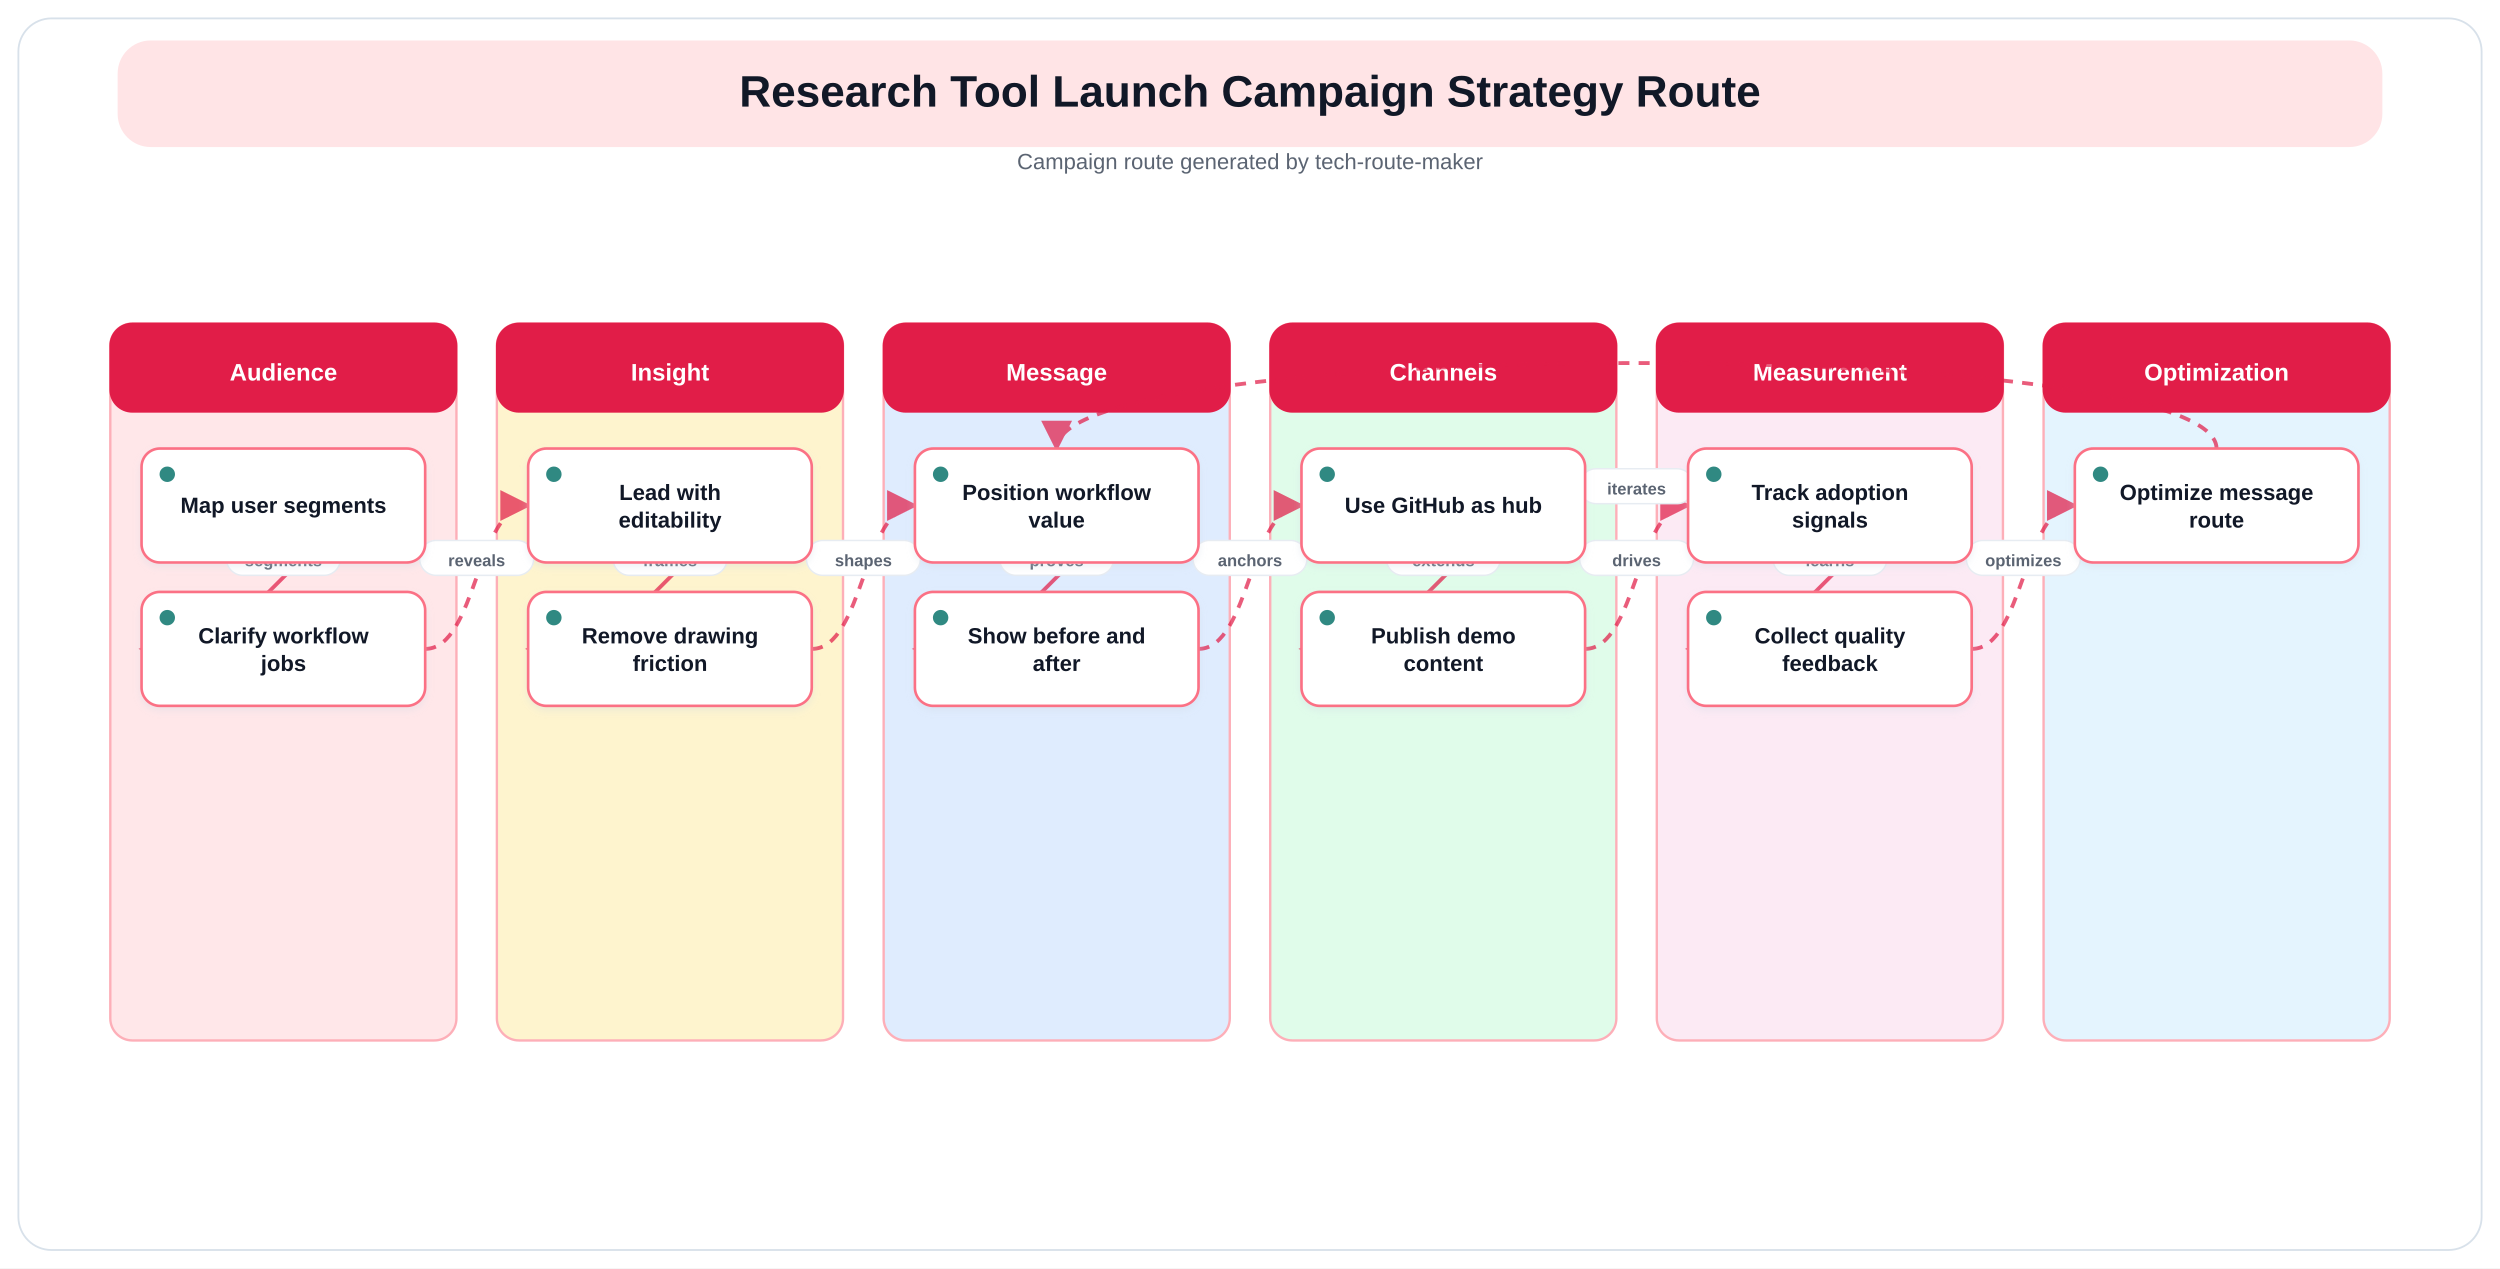
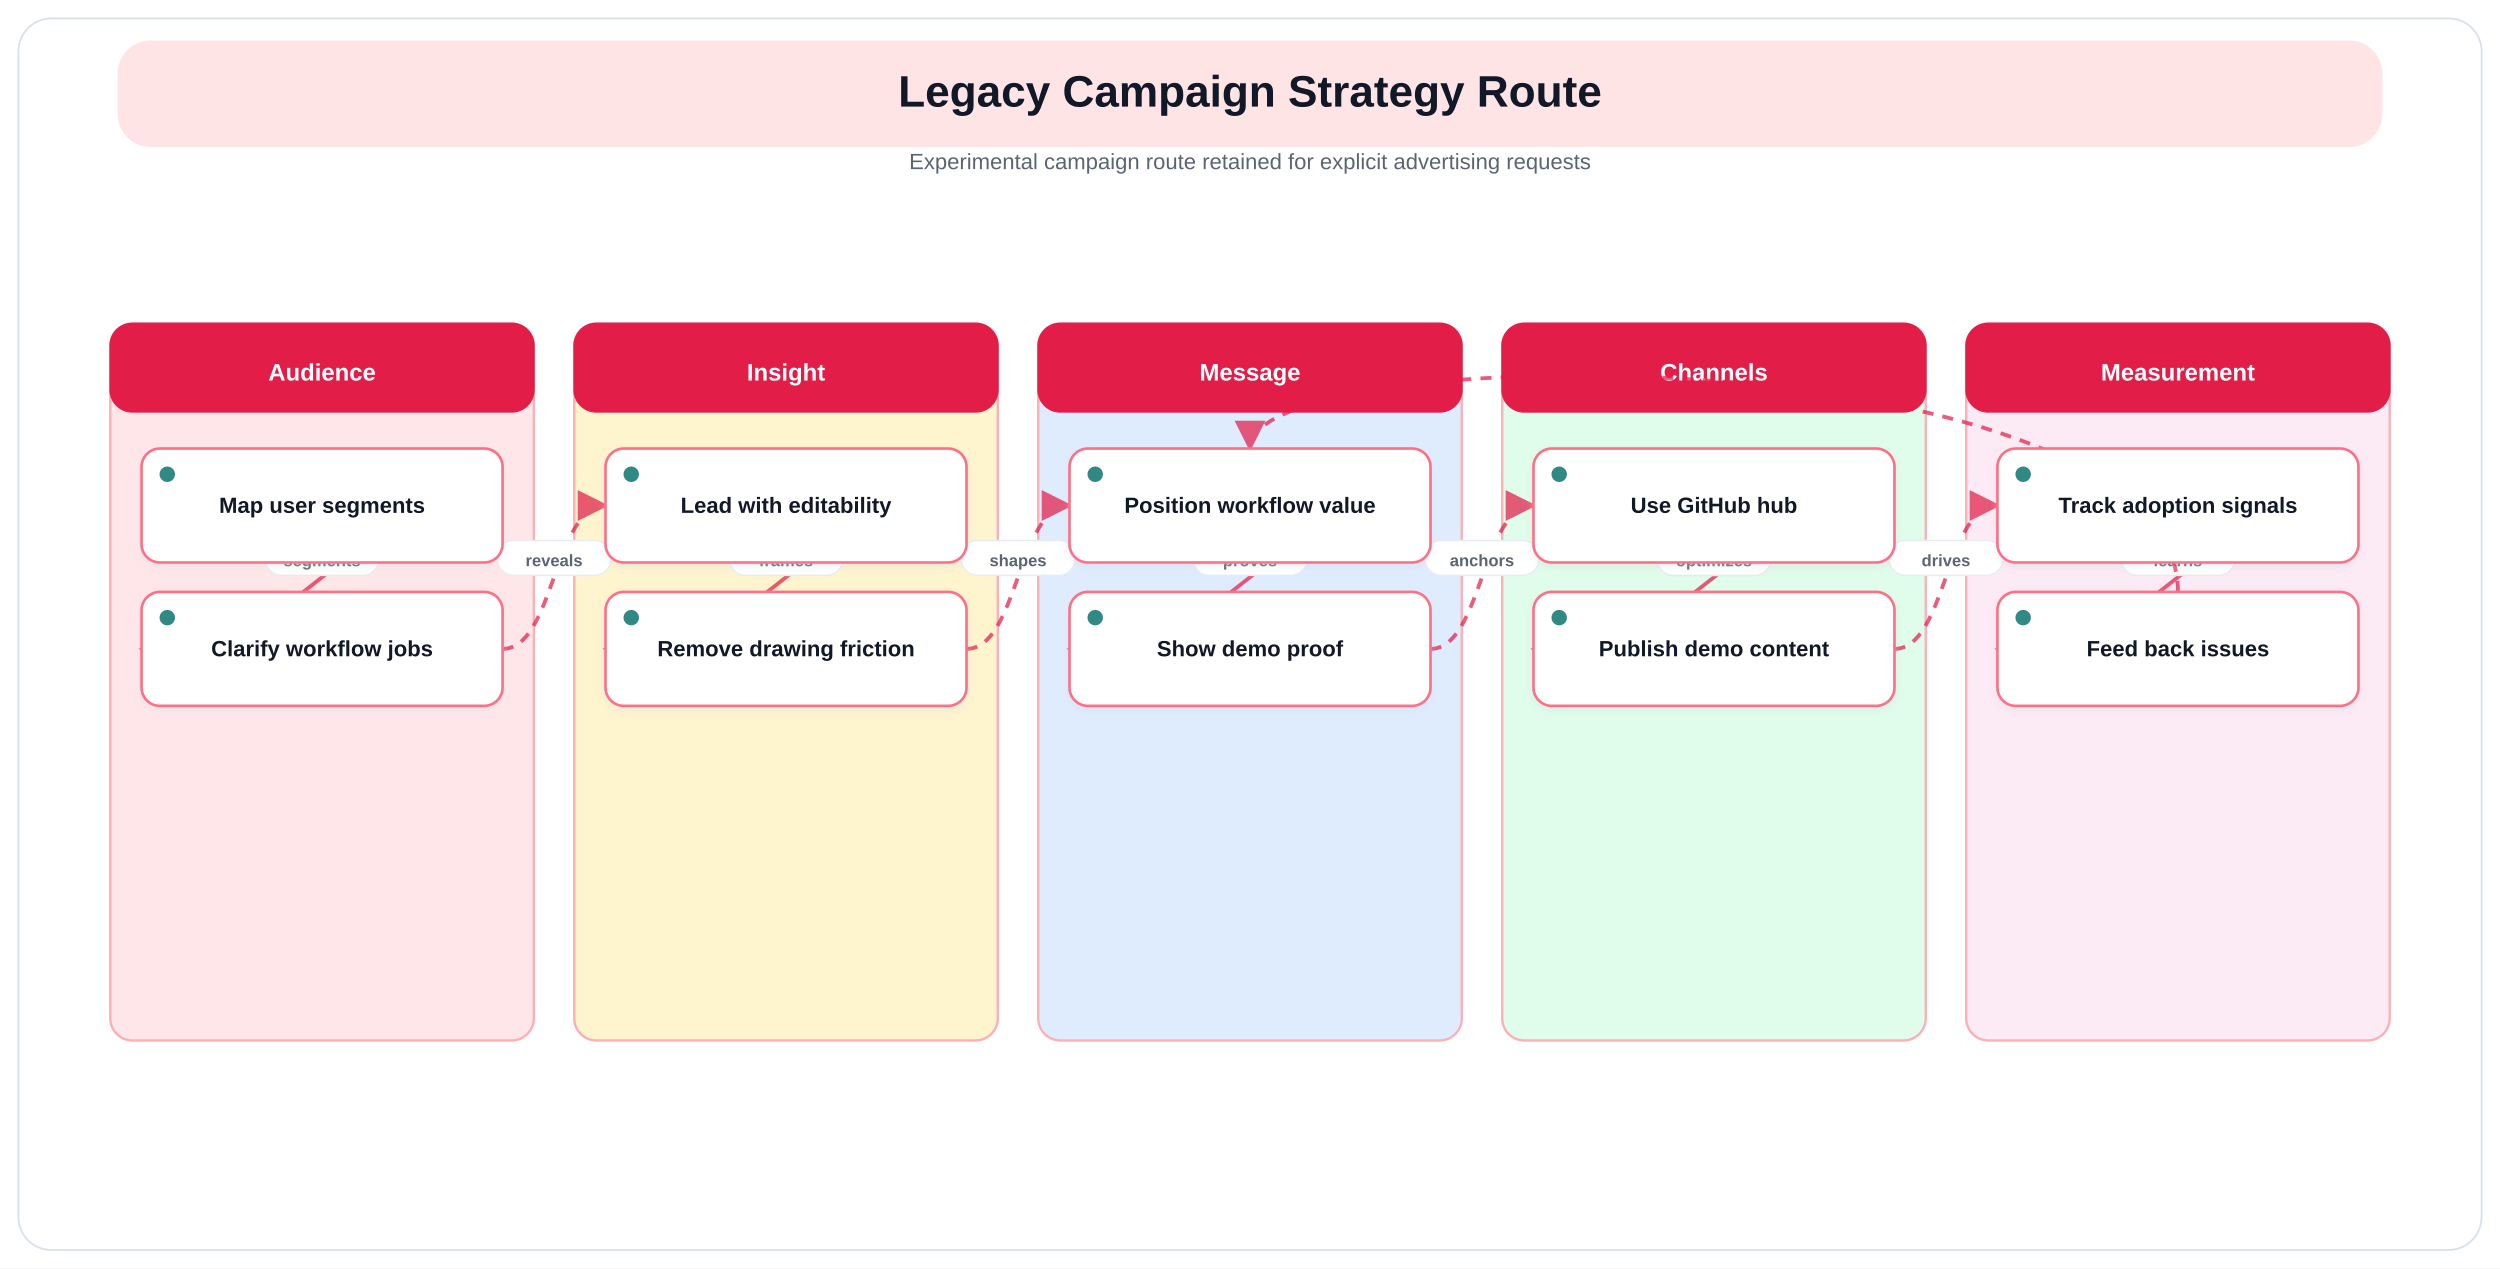
<svg xmlns="http://www.w3.org/2000/svg" width="1360" height="690" viewBox="0 0 1360 690">
  <defs>
    <marker id="arrow" viewBox="0 0 10 10" refX="9" refY="5" markerWidth="8" markerHeight="8" orient="auto-start-reverse">
      <path d="M 0 0 L 10 5 L 0 10 z" fill="#E11D48" />
    </marker>
    <filter id="softShadow" x="-20%" y="-20%" width="140%" height="140%">
      <feDropShadow dx="0" dy="2" stdDeviation="2" flood-color="#CBD5E1" flood-opacity="0.32" />
    </filter>
  </defs>
  <rect width="100%" height="100%" fill="#FFFFFF" />
  <rect x="10.0" y="10.0" width="1340.0" height="670.0" rx="18" fill="none" stroke="#D8E1EA" stroke-width="1.0" />
  <rect x="64.0" y="22.0" width="1232.0" height="58.0" rx="18" fill="#FFE4E6" stroke="none" stroke-width="1.5" />
-   <text x="680.0" y="58.0" text-anchor="middle" font-size="24" font-family="Arial, Helvetica, sans-serif" font-weight="700" fill="#111827">Research Tool Launch Campaign Strategy Route</text>
-   <text x="680.0" y="92.0" text-anchor="middle" font-size="12" font-family="Arial, Helvetica, sans-serif" font-weight="400" fill="#5B6472">Campaign route generated by tech-route-maker</text>
-   <rect x="60.0" y="176.0" width="188.3" height="390.0" rx="12" fill="#FFE4E6" stroke="#FDA4AF" stroke-width="1.3" opacity="0.88" />
-   <rect x="60.0" y="176.0" width="188.3" height="48.0" rx="12" fill="#E11D48" stroke="#E11D48" stroke-width="1.0" />
-   <text x="154.2" y="207.0" text-anchor="middle" font-size="13" font-family="Arial, Helvetica, sans-serif" font-weight="700" fill="#FFFFFF">Audience</text>
-   <rect x="270.3" y="176.0" width="188.3" height="390.0" rx="12" fill="#FEF3C7" stroke="#FDA4AF" stroke-width="1.3" opacity="0.88" />
-   <rect x="270.3" y="176.0" width="188.3" height="48.0" rx="12" fill="#E11D48" stroke="#E11D48" stroke-width="1.0" />
-   <text x="364.5" y="207.0" text-anchor="middle" font-size="13" font-family="Arial, Helvetica, sans-serif" font-weight="700" fill="#FFFFFF">Insight</text>
-   <rect x="480.7" y="176.0" width="188.3" height="390.0" rx="12" fill="#DBEAFE" stroke="#FDA4AF" stroke-width="1.3" opacity="0.88" />
-   <rect x="480.7" y="176.0" width="188.3" height="48.0" rx="12" fill="#E11D48" stroke="#E11D48" stroke-width="1.0" />
-   <text x="574.8" y="207.0" text-anchor="middle" font-size="13" font-family="Arial, Helvetica, sans-serif" font-weight="700" fill="#FFFFFF">Message</text>
-   <rect x="691.0" y="176.0" width="188.3" height="390.0" rx="12" fill="#DCFCE7" stroke="#FDA4AF" stroke-width="1.3" opacity="0.88" />
-   <rect x="691.0" y="176.0" width="188.3" height="48.0" rx="12" fill="#E11D48" stroke="#E11D48" stroke-width="1.0" />
-   <text x="785.2" y="207.0" text-anchor="middle" font-size="13" font-family="Arial, Helvetica, sans-serif" font-weight="700" fill="#FFFFFF">Channels</text>
-   <rect x="901.3" y="176.0" width="188.3" height="390.0" rx="12" fill="#FCE7F3" stroke="#FDA4AF" stroke-width="1.3" opacity="0.88" />
-   <rect x="901.3" y="176.0" width="188.3" height="48.0" rx="12" fill="#E11D48" stroke="#E11D48" stroke-width="1.0" />
-   <text x="995.5" y="207.0" text-anchor="middle" font-size="13" font-family="Arial, Helvetica, sans-serif" font-weight="700" fill="#FFFFFF">Measurement</text>
-   <rect x="1111.7" y="176.0" width="188.3" height="390.0" rx="12" fill="#E0F2FE" stroke="#FDA4AF" stroke-width="1.3" opacity="0.88" />
-   <rect x="1111.7" y="176.0" width="188.3" height="48.0" rx="12" fill="#E11D48" stroke="#E11D48" stroke-width="1.0" />
-   <text x="1205.8" y="207.0" text-anchor="middle" font-size="13" font-family="Arial, Helvetica, sans-serif" font-weight="700" fill="#FFFFFF">Optimization</text>
-   <path d="M 231.3 275.0 C 154.2 275.0, 154.2 353.0, 77.0 353.0" fill="none" stroke="#E11D48" stroke-width="2.1" marker-end="url(#arrow)" opacity="0.72" />
-   <rect x="123.2" y="294.0" width="62.0" height="19.0" rx="9" fill="#FFFFFF" stroke="#E7ECF2" stroke-width="0.8" />
-   <text x="154.2" y="308.0" text-anchor="middle" font-size="9" font-family="Arial, Helvetica, sans-serif" font-weight="600" fill="#5B6472">segments</text>
-   <path d="M 231.3 353.0 C 259.3 353.0, 259.3 275.0, 287.3 275.0" fill="none" stroke="#E11D48" stroke-width="2.1" marker-end="url(#arrow)" opacity="0.72" stroke-dasharray="6 5" />
-   <rect x="228.3" y="294.0" width="62.0" height="19.0" rx="9" fill="#FFFFFF" stroke="#E7ECF2" stroke-width="0.8" />
-   <text x="259.3" y="308.0" text-anchor="middle" font-size="9" font-family="Arial, Helvetica, sans-serif" font-weight="600" fill="#5B6472">reveals</text>
-   <path d="M 441.7 275.0 C 364.5 275.0, 364.5 353.0, 287.3 353.0" fill="none" stroke="#E11D48" stroke-width="2.1" marker-end="url(#arrow)" opacity="0.72" />
-   <rect x="333.5" y="294.0" width="62.0" height="19.0" rx="9" fill="#FFFFFF" stroke="#E7ECF2" stroke-width="0.8" />
-   <text x="364.5" y="308.0" text-anchor="middle" font-size="9" font-family="Arial, Helvetica, sans-serif" font-weight="600" fill="#5B6472">frames</text>
-   <path d="M 441.7 353.0 C 469.7 353.0, 469.7 275.0, 497.7 275.0" fill="none" stroke="#E11D48" stroke-width="2.1" marker-end="url(#arrow)" opacity="0.72" stroke-dasharray="6 5" />
-   <rect x="438.7" y="294.0" width="62.0" height="19.0" rx="9" fill="#FFFFFF" stroke="#E7ECF2" stroke-width="0.8" />
-   <text x="469.7" y="308.0" text-anchor="middle" font-size="9" font-family="Arial, Helvetica, sans-serif" font-weight="600" fill="#5B6472">shapes</text>
-   <path d="M 652.0 275.0 C 574.8 275.0, 574.8 353.0, 497.7 353.0" fill="none" stroke="#E11D48" stroke-width="2.1" marker-end="url(#arrow)" opacity="0.72" />
-   <rect x="543.8" y="294.0" width="62.0" height="19.0" rx="9" fill="#FFFFFF" stroke="#E7ECF2" stroke-width="0.8" />
-   <text x="574.8" y="308.0" text-anchor="middle" font-size="9" font-family="Arial, Helvetica, sans-serif" font-weight="600" fill="#5B6472">proves</text>
-   <path d="M 652.0 353.0 C 680.0 353.0, 680.0 275.0, 708.0 275.0" fill="none" stroke="#E11D48" stroke-width="2.1" marker-end="url(#arrow)" opacity="0.72" stroke-dasharray="6 5" />
+   <text x="680.0" y="58.0" text-anchor="middle" font-size="24" font-family="Arial, Helvetica, sans-serif" font-weight="700" fill="#111827">Legacy Campaign Strategy Route</text>
+   <text x="680.0" y="92.0" text-anchor="middle" font-size="12" font-family="Arial, Helvetica, sans-serif" font-weight="400" fill="#5B6472">Experimental campaign route retained for explicit advertising requests</text>
+   <rect x="60.0" y="176.0" width="230.4" height="390.0" rx="12" fill="#FFE4E6" stroke="#FDA4AF" stroke-width="1.3" opacity="0.88" />
+   <rect x="60.0" y="176.0" width="230.4" height="48.0" rx="12" fill="#E11D48" stroke="#E11D48" stroke-width="1.0" />
+   <text x="175.2" y="207.0" text-anchor="middle" font-size="13" font-family="Arial, Helvetica, sans-serif" font-weight="700" fill="#FFFFFF">Audience</text>
+   <rect x="312.4" y="176.0" width="230.4" height="390.0" rx="12" fill="#FEF3C7" stroke="#FDA4AF" stroke-width="1.3" opacity="0.88" />
+   <rect x="312.4" y="176.0" width="230.4" height="48.0" rx="12" fill="#E11D48" stroke="#E11D48" stroke-width="1.0" />
+   <text x="427.6" y="207.0" text-anchor="middle" font-size="13" font-family="Arial, Helvetica, sans-serif" font-weight="700" fill="#FFFFFF">Insight</text>
+   <rect x="564.8" y="176.0" width="230.4" height="390.0" rx="12" fill="#DBEAFE" stroke="#FDA4AF" stroke-width="1.3" opacity="0.88" />
+   <rect x="564.8" y="176.0" width="230.4" height="48.0" rx="12" fill="#E11D48" stroke="#E11D48" stroke-width="1.0" />
+   <text x="680.0" y="207.0" text-anchor="middle" font-size="13" font-family="Arial, Helvetica, sans-serif" font-weight="700" fill="#FFFFFF">Message</text>
+   <rect x="817.2" y="176.0" width="230.4" height="390.0" rx="12" fill="#DCFCE7" stroke="#FDA4AF" stroke-width="1.3" opacity="0.88" />
+   <rect x="817.2" y="176.0" width="230.4" height="48.0" rx="12" fill="#E11D48" stroke="#E11D48" stroke-width="1.0" />
+   <text x="932.4" y="207.0" text-anchor="middle" font-size="13" font-family="Arial, Helvetica, sans-serif" font-weight="700" fill="#FFFFFF">Channels</text>
+   <rect x="1069.6" y="176.0" width="230.4" height="390.0" rx="12" fill="#FCE7F3" stroke="#FDA4AF" stroke-width="1.3" opacity="0.88" />
+   <rect x="1069.6" y="176.0" width="230.4" height="48.0" rx="12" fill="#E11D48" stroke="#E11D48" stroke-width="1.0" />
+   <text x="1184.8" y="207.0" text-anchor="middle" font-size="13" font-family="Arial, Helvetica, sans-serif" font-weight="700" fill="#FFFFFF">Measurement</text>
+   <path d="M 273.4 275.0 C 175.2 275.0, 175.2 353.0, 77.0 353.0" fill="none" stroke="#E11D48" stroke-width="2.1" marker-end="url(#arrow)" opacity="0.72" />
+   <rect x="144.2" y="294.0" width="62.0" height="19.0" rx="9" fill="#FFFFFF" stroke="#E7ECF2" stroke-width="0.8" />
+   <text x="175.2" y="308.0" text-anchor="middle" font-size="9" font-family="Arial, Helvetica, sans-serif" font-weight="600" fill="#5B6472">segments</text>
+   <path d="M 273.4 353.0 C 301.4 353.0, 301.4 275.0, 329.4 275.0" fill="none" stroke="#E11D48" stroke-width="2.1" marker-end="url(#arrow)" opacity="0.72" stroke-dasharray="6 5" />
+   <rect x="270.4" y="294.0" width="62.0" height="19.0" rx="9" fill="#FFFFFF" stroke="#E7ECF2" stroke-width="0.8" />
+   <text x="301.4" y="308.0" text-anchor="middle" font-size="9" font-family="Arial, Helvetica, sans-serif" font-weight="600" fill="#5B6472">reveals</text>
+   <path d="M 525.8 275.0 C 427.6 275.0, 427.6 353.0, 329.4 353.0" fill="none" stroke="#E11D48" stroke-width="2.1" marker-end="url(#arrow)" opacity="0.72" />
+   <rect x="396.6" y="294.0" width="62.0" height="19.0" rx="9" fill="#FFFFFF" stroke="#E7ECF2" stroke-width="0.8" />
+   <text x="427.6" y="308.0" text-anchor="middle" font-size="9" font-family="Arial, Helvetica, sans-serif" font-weight="600" fill="#5B6472">frames</text>
+   <path d="M 525.8 353.0 C 553.8 353.0, 553.8 275.0, 581.8 275.0" fill="none" stroke="#E11D48" stroke-width="2.1" marker-end="url(#arrow)" opacity="0.72" stroke-dasharray="6 5" />
+   <rect x="522.8" y="294.0" width="62.0" height="19.0" rx="9" fill="#FFFFFF" stroke="#E7ECF2" stroke-width="0.8" />
+   <text x="553.8" y="308.0" text-anchor="middle" font-size="9" font-family="Arial, Helvetica, sans-serif" font-weight="600" fill="#5B6472">shapes</text>
+   <path d="M 778.2 275.0 C 680.0 275.0, 680.0 353.0, 581.8 353.0" fill="none" stroke="#E11D48" stroke-width="2.1" marker-end="url(#arrow)" opacity="0.72" />
  <rect x="649.0" y="294.0" width="62.0" height="19.0" rx="9" fill="#FFFFFF" stroke="#E7ECF2" stroke-width="0.8" />
-   <text x="680.0" y="308.0" text-anchor="middle" font-size="9" font-family="Arial, Helvetica, sans-serif" font-weight="600" fill="#5B6472">anchors</text>
-   <path d="M 862.3 275.0 C 785.2 275.0, 785.2 353.0, 708.0 353.0" fill="none" stroke="#E11D48" stroke-width="2.1" marker-end="url(#arrow)" opacity="0.72" />
-   <rect x="754.2" y="294.0" width="62.0" height="19.0" rx="9" fill="#FFFFFF" stroke="#E7ECF2" stroke-width="0.8" />
-   <text x="785.2" y="308.0" text-anchor="middle" font-size="9" font-family="Arial, Helvetica, sans-serif" font-weight="600" fill="#5B6472">extends</text>
-   <path d="M 862.3 353.0 C 890.3 353.0, 890.3 275.0, 918.3 275.0" fill="none" stroke="#E11D48" stroke-width="2.1" marker-end="url(#arrow)" opacity="0.72" stroke-dasharray="6 5" />
-   <rect x="859.3" y="294.0" width="62.0" height="19.0" rx="9" fill="#FFFFFF" stroke="#E7ECF2" stroke-width="0.8" />
-   <text x="890.3" y="308.0" text-anchor="middle" font-size="9" font-family="Arial, Helvetica, sans-serif" font-weight="600" fill="#5B6472">drives</text>
-   <path d="M 1072.7 275.0 C 995.5 275.0, 995.5 353.0, 918.3 353.0" fill="none" stroke="#E11D48" stroke-width="2.1" marker-end="url(#arrow)" opacity="0.72" />
-   <rect x="964.5" y="294.0" width="62.0" height="19.0" rx="9" fill="#FFFFFF" stroke="#E7ECF2" stroke-width="0.8" />
-   <text x="995.5" y="308.0" text-anchor="middle" font-size="9" font-family="Arial, Helvetica, sans-serif" font-weight="600" fill="#5B6472">learns</text>
-   <path d="M 1072.7 353.0 C 1100.7 353.0, 1100.7 275.0, 1128.7 275.0" fill="none" stroke="#E11D48" stroke-width="2.1" marker-end="url(#arrow)" opacity="0.72" stroke-dasharray="6 5" />
-   <rect x="1069.7" y="294.0" width="62.0" height="19.0" rx="9" fill="#FFFFFF" stroke="#E7ECF2" stroke-width="0.8" />
-   <text x="1100.7" y="308.0" text-anchor="middle" font-size="9" font-family="Arial, Helvetica, sans-serif" font-weight="600" fill="#5B6472">optimizes</text>
-   <path d="M 1205.8 244.0 C 1205.8 182.0, 574.8 182.0, 574.8 244.0" fill="none" stroke="#E11D48" stroke-width="2.1" marker-end="url(#arrow)" opacity="0.72" stroke-dasharray="6 5" />
-   <rect x="859.3" y="255.0" width="62.0" height="19.0" rx="9" fill="#FFFFFF" stroke="#E7ECF2" stroke-width="0.8" />
-   <text x="890.3" y="269.0" text-anchor="middle" font-size="9" font-family="Arial, Helvetica, sans-serif" font-weight="600" fill="#5B6472">iterates</text>
+   <text x="680.0" y="308.0" text-anchor="middle" font-size="9" font-family="Arial, Helvetica, sans-serif" font-weight="600" fill="#5B6472">proves</text>
+   <path d="M 778.2 353.0 C 806.2 353.0, 806.2 275.0, 834.2 275.0" fill="none" stroke="#E11D48" stroke-width="2.1" marker-end="url(#arrow)" opacity="0.72" stroke-dasharray="6 5" />
+   <rect x="775.2" y="294.0" width="62.0" height="19.0" rx="9" fill="#FFFFFF" stroke="#E7ECF2" stroke-width="0.8" />
+   <text x="806.2" y="308.0" text-anchor="middle" font-size="9" font-family="Arial, Helvetica, sans-serif" font-weight="600" fill="#5B6472">anchors</text>
+   <path d="M 1030.6 275.0 C 932.4 275.0, 932.4 353.0, 834.2 353.0" fill="none" stroke="#E11D48" stroke-width="2.1" marker-end="url(#arrow)" opacity="0.72" />
+   <rect x="901.4" y="294.0" width="62.0" height="19.0" rx="9" fill="#FFFFFF" stroke="#E7ECF2" stroke-width="0.8" />
+   <text x="932.4" y="308.0" text-anchor="middle" font-size="9" font-family="Arial, Helvetica, sans-serif" font-weight="600" fill="#5B6472">extends</text>
+   <path d="M 1030.6 353.0 C 1058.6 353.0, 1058.6 275.0, 1086.6 275.0" fill="none" stroke="#E11D48" stroke-width="2.1" marker-end="url(#arrow)" opacity="0.72" stroke-dasharray="6 5" />
+   <rect x="1027.6" y="294.0" width="62.0" height="19.0" rx="9" fill="#FFFFFF" stroke="#E7ECF2" stroke-width="0.8" />
+   <text x="1058.6" y="308.0" text-anchor="middle" font-size="9" font-family="Arial, Helvetica, sans-serif" font-weight="600" fill="#5B6472">drives</text>
+   <path d="M 1283.0 275.0 C 1184.8 275.0, 1184.8 353.0, 1086.6 353.0" fill="none" stroke="#E11D48" stroke-width="2.1" marker-end="url(#arrow)" opacity="0.72" />
+   <rect x="1153.8" y="294.0" width="62.0" height="19.0" rx="9" fill="#FFFFFF" stroke="#E7ECF2" stroke-width="0.8" />
+   <text x="1184.8" y="308.0" text-anchor="middle" font-size="9" font-family="Arial, Helvetica, sans-serif" font-weight="600" fill="#5B6472">learns</text>
+   <path d="M 1184.8 322.0 C 1184.8 182.0, 680.0 182.0, 680.0 244.0" fill="none" stroke="#E11D48" stroke-width="2.1" marker-end="url(#arrow)" opacity="0.72" stroke-dasharray="6 5" />
+   <rect x="901.4" y="294.0" width="62.0" height="19.0" rx="9" fill="#FFFFFF" stroke="#E7ECF2" stroke-width="0.8" />
+   <text x="932.4" y="308.0" text-anchor="middle" font-size="9" font-family="Arial, Helvetica, sans-serif" font-weight="600" fill="#5B6472">optimizes</text>
  <g class="node" data-node="audience_segments" style="cursor:pointer">
-     <rect x="77.0" y="244.0" width="154.3" height="62.0" rx="10" fill="#FFFFFF" stroke="#FB7185" stroke-width="1.45" filter="url(#softShadow)" />
+     <rect x="77.0" y="244.0" width="196.4" height="62.0" rx="10" fill="#FFFFFF" stroke="#FB7185" stroke-width="1.45" filter="url(#softShadow)" />
    <circle cx="91.0" cy="258.0" r="4.2" fill="#0F766E" opacity="0.86" />
-     <text x="154.2" y="279.0" text-anchor="middle" font-size="12" font-family="Arial, Helvetica, sans-serif" font-weight="600" fill="#111827">Map user segments</text>
+     <text x="175.2" y="279.0" text-anchor="middle" font-size="12" font-family="Arial, Helvetica, sans-serif" font-weight="600" fill="#111827">Map user segments</text>
  </g>
  <g class="node" data-node="audience_jobs" style="cursor:pointer">
-     <rect x="77.0" y="322.0" width="154.3" height="62.0" rx="10" fill="#FFFFFF" stroke="#FB7185" stroke-width="1.45" filter="url(#softShadow)" />
+     <rect x="77.0" y="322.0" width="196.4" height="62.0" rx="10" fill="#FFFFFF" stroke="#FB7185" stroke-width="1.45" filter="url(#softShadow)" />
    <circle cx="91.0" cy="336.0" r="4.2" fill="#0F766E" opacity="0.86" />
-     <text x="154.2" y="350.0" text-anchor="middle" font-size="12" font-family="Arial, Helvetica, sans-serif" font-weight="600" fill="#111827">Clarify workflow</text>
-     <text x="154.2" y="365.0" text-anchor="middle" font-size="12" font-family="Arial, Helvetica, sans-serif" font-weight="600" fill="#111827">jobs</text>
+     <text x="175.2" y="357.0" text-anchor="middle" font-size="12" font-family="Arial, Helvetica, sans-serif" font-weight="600" fill="#111827">Clarify workflow jobs</text>
  </g>
  <g class="node" data-node="insight_editable" style="cursor:pointer">
-     <rect x="287.3" y="244.0" width="154.3" height="62.0" rx="10" fill="#FFFFFF" stroke="#FB7185" stroke-width="1.45" filter="url(#softShadow)" />
-     <circle cx="301.3" cy="258.0" r="4.2" fill="#0F766E" opacity="0.86" />
-     <text x="364.5" y="272.0" text-anchor="middle" font-size="12" font-family="Arial, Helvetica, sans-serif" font-weight="600" fill="#111827">Lead with</text>
-     <text x="364.5" y="287.0" text-anchor="middle" font-size="12" font-family="Arial, Helvetica, sans-serif" font-weight="600" fill="#111827">editability</text>
+     <rect x="329.4" y="244.0" width="196.4" height="62.0" rx="10" fill="#FFFFFF" stroke="#FB7185" stroke-width="1.45" filter="url(#softShadow)" />
+     <circle cx="343.4" cy="258.0" r="4.2" fill="#0F766E" opacity="0.86" />
+     <text x="427.6" y="279.0" text-anchor="middle" font-size="12" font-family="Arial, Helvetica, sans-serif" font-weight="600" fill="#111827">Lead with editability</text>
  </g>
  <g class="node" data-node="insight_friction" style="cursor:pointer">
-     <rect x="287.3" y="322.0" width="154.3" height="62.0" rx="10" fill="#FFFFFF" stroke="#FB7185" stroke-width="1.45" filter="url(#softShadow)" />
-     <circle cx="301.3" cy="336.0" r="4.2" fill="#0F766E" opacity="0.86" />
-     <text x="364.5" y="350.0" text-anchor="middle" font-size="12" font-family="Arial, Helvetica, sans-serif" font-weight="600" fill="#111827">Remove drawing</text>
-     <text x="364.5" y="365.0" text-anchor="middle" font-size="12" font-family="Arial, Helvetica, sans-serif" font-weight="600" fill="#111827">friction</text>
+     <rect x="329.4" y="322.0" width="196.4" height="62.0" rx="10" fill="#FFFFFF" stroke="#FB7185" stroke-width="1.45" filter="url(#softShadow)" />
+     <circle cx="343.4" cy="336.0" r="4.2" fill="#0F766E" opacity="0.86" />
+     <text x="427.6" y="357.0" text-anchor="middle" font-size="12" font-family="Arial, Helvetica, sans-serif" font-weight="600" fill="#111827">Remove drawing friction</text>
  </g>
-   <g class="node" data-node="message_positioning" style="cursor:pointer">
-     <rect x="497.7" y="244.0" width="154.3" height="62.0" rx="10" fill="#FFFFFF" stroke="#FB7185" stroke-width="1.45" filter="url(#softShadow)" />
-     <circle cx="511.7" cy="258.0" r="4.2" fill="#0F766E" opacity="0.86" />
-     <text x="574.8" y="272.0" text-anchor="middle" font-size="12" font-family="Arial, Helvetica, sans-serif" font-weight="600" fill="#111827">Position workflow</text>
-     <text x="574.8" y="287.0" text-anchor="middle" font-size="12" font-family="Arial, Helvetica, sans-serif" font-weight="600" fill="#111827">value</text>
+   <g class="node" data-node="message_position" style="cursor:pointer">
+     <rect x="581.8" y="244.0" width="196.4" height="62.0" rx="10" fill="#FFFFFF" stroke="#FB7185" stroke-width="1.45" filter="url(#softShadow)" />
+     <circle cx="595.8" cy="258.0" r="4.2" fill="#0F766E" opacity="0.86" />
+     <text x="680.0" y="279.0" text-anchor="middle" font-size="12" font-family="Arial, Helvetica, sans-serif" font-weight="600" fill="#111827">Position workflow value</text>
  </g>
  <g class="node" data-node="message_proof" style="cursor:pointer">
-     <rect x="497.7" y="322.0" width="154.3" height="62.0" rx="10" fill="#FFFFFF" stroke="#FB7185" stroke-width="1.45" filter="url(#softShadow)" />
-     <circle cx="511.7" cy="336.0" r="4.2" fill="#0F766E" opacity="0.86" />
-     <text x="574.8" y="350.0" text-anchor="middle" font-size="12" font-family="Arial, Helvetica, sans-serif" font-weight="600" fill="#111827">Show before and</text>
-     <text x="574.8" y="365.0" text-anchor="middle" font-size="12" font-family="Arial, Helvetica, sans-serif" font-weight="600" fill="#111827">after</text>
+     <rect x="581.8" y="322.0" width="196.4" height="62.0" rx="10" fill="#FFFFFF" stroke="#FB7185" stroke-width="1.45" filter="url(#softShadow)" />
+     <circle cx="595.8" cy="336.0" r="4.2" fill="#0F766E" opacity="0.86" />
+     <text x="680.0" y="357.0" text-anchor="middle" font-size="12" font-family="Arial, Helvetica, sans-serif" font-weight="600" fill="#111827">Show demo proof</text>
  </g>
  <g class="node" data-node="channels_github" style="cursor:pointer">
-     <rect x="708.0" y="244.0" width="154.3" height="62.0" rx="10" fill="#FFFFFF" stroke="#FB7185" stroke-width="1.45" filter="url(#softShadow)" />
-     <circle cx="722.0" cy="258.0" r="4.2" fill="#0F766E" opacity="0.86" />
-     <text x="785.2" y="279.0" text-anchor="middle" font-size="12" font-family="Arial, Helvetica, sans-serif" font-weight="600" fill="#111827">Use GitHub as hub</text>
+     <rect x="834.2" y="244.0" width="196.4" height="62.0" rx="10" fill="#FFFFFF" stroke="#FB7185" stroke-width="1.45" filter="url(#softShadow)" />
+     <circle cx="848.2" cy="258.0" r="4.2" fill="#0F766E" opacity="0.86" />
+     <text x="932.4" y="279.0" text-anchor="middle" font-size="12" font-family="Arial, Helvetica, sans-serif" font-weight="600" fill="#111827">Use GitHub hub</text>
  </g>
  <g class="node" data-node="channels_content" style="cursor:pointer">
-     <rect x="708.0" y="322.0" width="154.3" height="62.0" rx="10" fill="#FFFFFF" stroke="#FB7185" stroke-width="1.45" filter="url(#softShadow)" />
-     <circle cx="722.0" cy="336.0" r="4.2" fill="#0F766E" opacity="0.86" />
-     <text x="785.2" y="350.0" text-anchor="middle" font-size="12" font-family="Arial, Helvetica, sans-serif" font-weight="600" fill="#111827">Publish demo</text>
-     <text x="785.2" y="365.0" text-anchor="middle" font-size="12" font-family="Arial, Helvetica, sans-serif" font-weight="600" fill="#111827">content</text>
+     <rect x="834.2" y="322.0" width="196.4" height="62.0" rx="10" fill="#FFFFFF" stroke="#FB7185" stroke-width="1.45" filter="url(#softShadow)" />
+     <circle cx="848.2" cy="336.0" r="4.2" fill="#0F766E" opacity="0.86" />
+     <text x="932.4" y="357.0" text-anchor="middle" font-size="12" font-family="Arial, Helvetica, sans-serif" font-weight="600" fill="#111827">Publish demo content</text>
  </g>
-   <g class="node" data-node="measurement_metrics" style="cursor:pointer">
-     <rect x="918.3" y="244.0" width="154.3" height="62.0" rx="10" fill="#FFFFFF" stroke="#FB7185" stroke-width="1.45" filter="url(#softShadow)" />
-     <circle cx="932.3" cy="258.0" r="4.2" fill="#0F766E" opacity="0.86" />
-     <text x="995.5" y="272.0" text-anchor="middle" font-size="12" font-family="Arial, Helvetica, sans-serif" font-weight="600" fill="#111827">Track adoption</text>
-     <text x="995.5" y="287.0" text-anchor="middle" font-size="12" font-family="Arial, Helvetica, sans-serif" font-weight="600" fill="#111827">signals</text>
+   <g class="node" data-node="measure_metrics" style="cursor:pointer">
+     <rect x="1086.6" y="244.0" width="196.4" height="62.0" rx="10" fill="#FFFFFF" stroke="#FB7185" stroke-width="1.45" filter="url(#softShadow)" />
+     <circle cx="1100.6" cy="258.0" r="4.2" fill="#0F766E" opacity="0.86" />
+     <text x="1184.8" y="279.0" text-anchor="middle" font-size="12" font-family="Arial, Helvetica, sans-serif" font-weight="600" fill="#111827">Track adoption signals</text>
  </g>
-   <g class="node" data-node="measurement_feedback" style="cursor:pointer">
-     <rect x="918.3" y="322.0" width="154.3" height="62.0" rx="10" fill="#FFFFFF" stroke="#FB7185" stroke-width="1.45" filter="url(#softShadow)" />
-     <circle cx="932.3" cy="336.0" r="4.2" fill="#0F766E" opacity="0.86" />
-     <text x="995.5" y="350.0" text-anchor="middle" font-size="12" font-family="Arial, Helvetica, sans-serif" font-weight="600" fill="#111827">Collect quality</text>
-     <text x="995.5" y="365.0" text-anchor="middle" font-size="12" font-family="Arial, Helvetica, sans-serif" font-weight="600" fill="#111827">feedback</text>
-   </g>
-   <g class="node" data-node="optimization_route" style="cursor:pointer">
-     <rect x="1128.7" y="244.0" width="154.3" height="62.0" rx="10" fill="#FFFFFF" stroke="#FB7185" stroke-width="1.45" filter="url(#softShadow)" />
-     <circle cx="1142.7" cy="258.0" r="4.2" fill="#0F766E" opacity="0.86" />
-     <text x="1205.8" y="272.0" text-anchor="middle" font-size="12" font-family="Arial, Helvetica, sans-serif" font-weight="600" fill="#111827">Optimize message</text>
-     <text x="1205.8" y="287.0" text-anchor="middle" font-size="12" font-family="Arial, Helvetica, sans-serif" font-weight="600" fill="#111827">route</text>
+   <g class="node" data-node="measure_feedback" style="cursor:pointer">
+     <rect x="1086.6" y="322.0" width="196.4" height="62.0" rx="10" fill="#FFFFFF" stroke="#FB7185" stroke-width="1.45" filter="url(#softShadow)" />
+     <circle cx="1100.6" cy="336.0" r="4.2" fill="#0F766E" opacity="0.86" />
+     <text x="1184.8" y="357.0" text-anchor="middle" font-size="12" font-family="Arial, Helvetica, sans-serif" font-weight="600" fill="#111827">Feed back issues</text>
  </g>
</svg>
